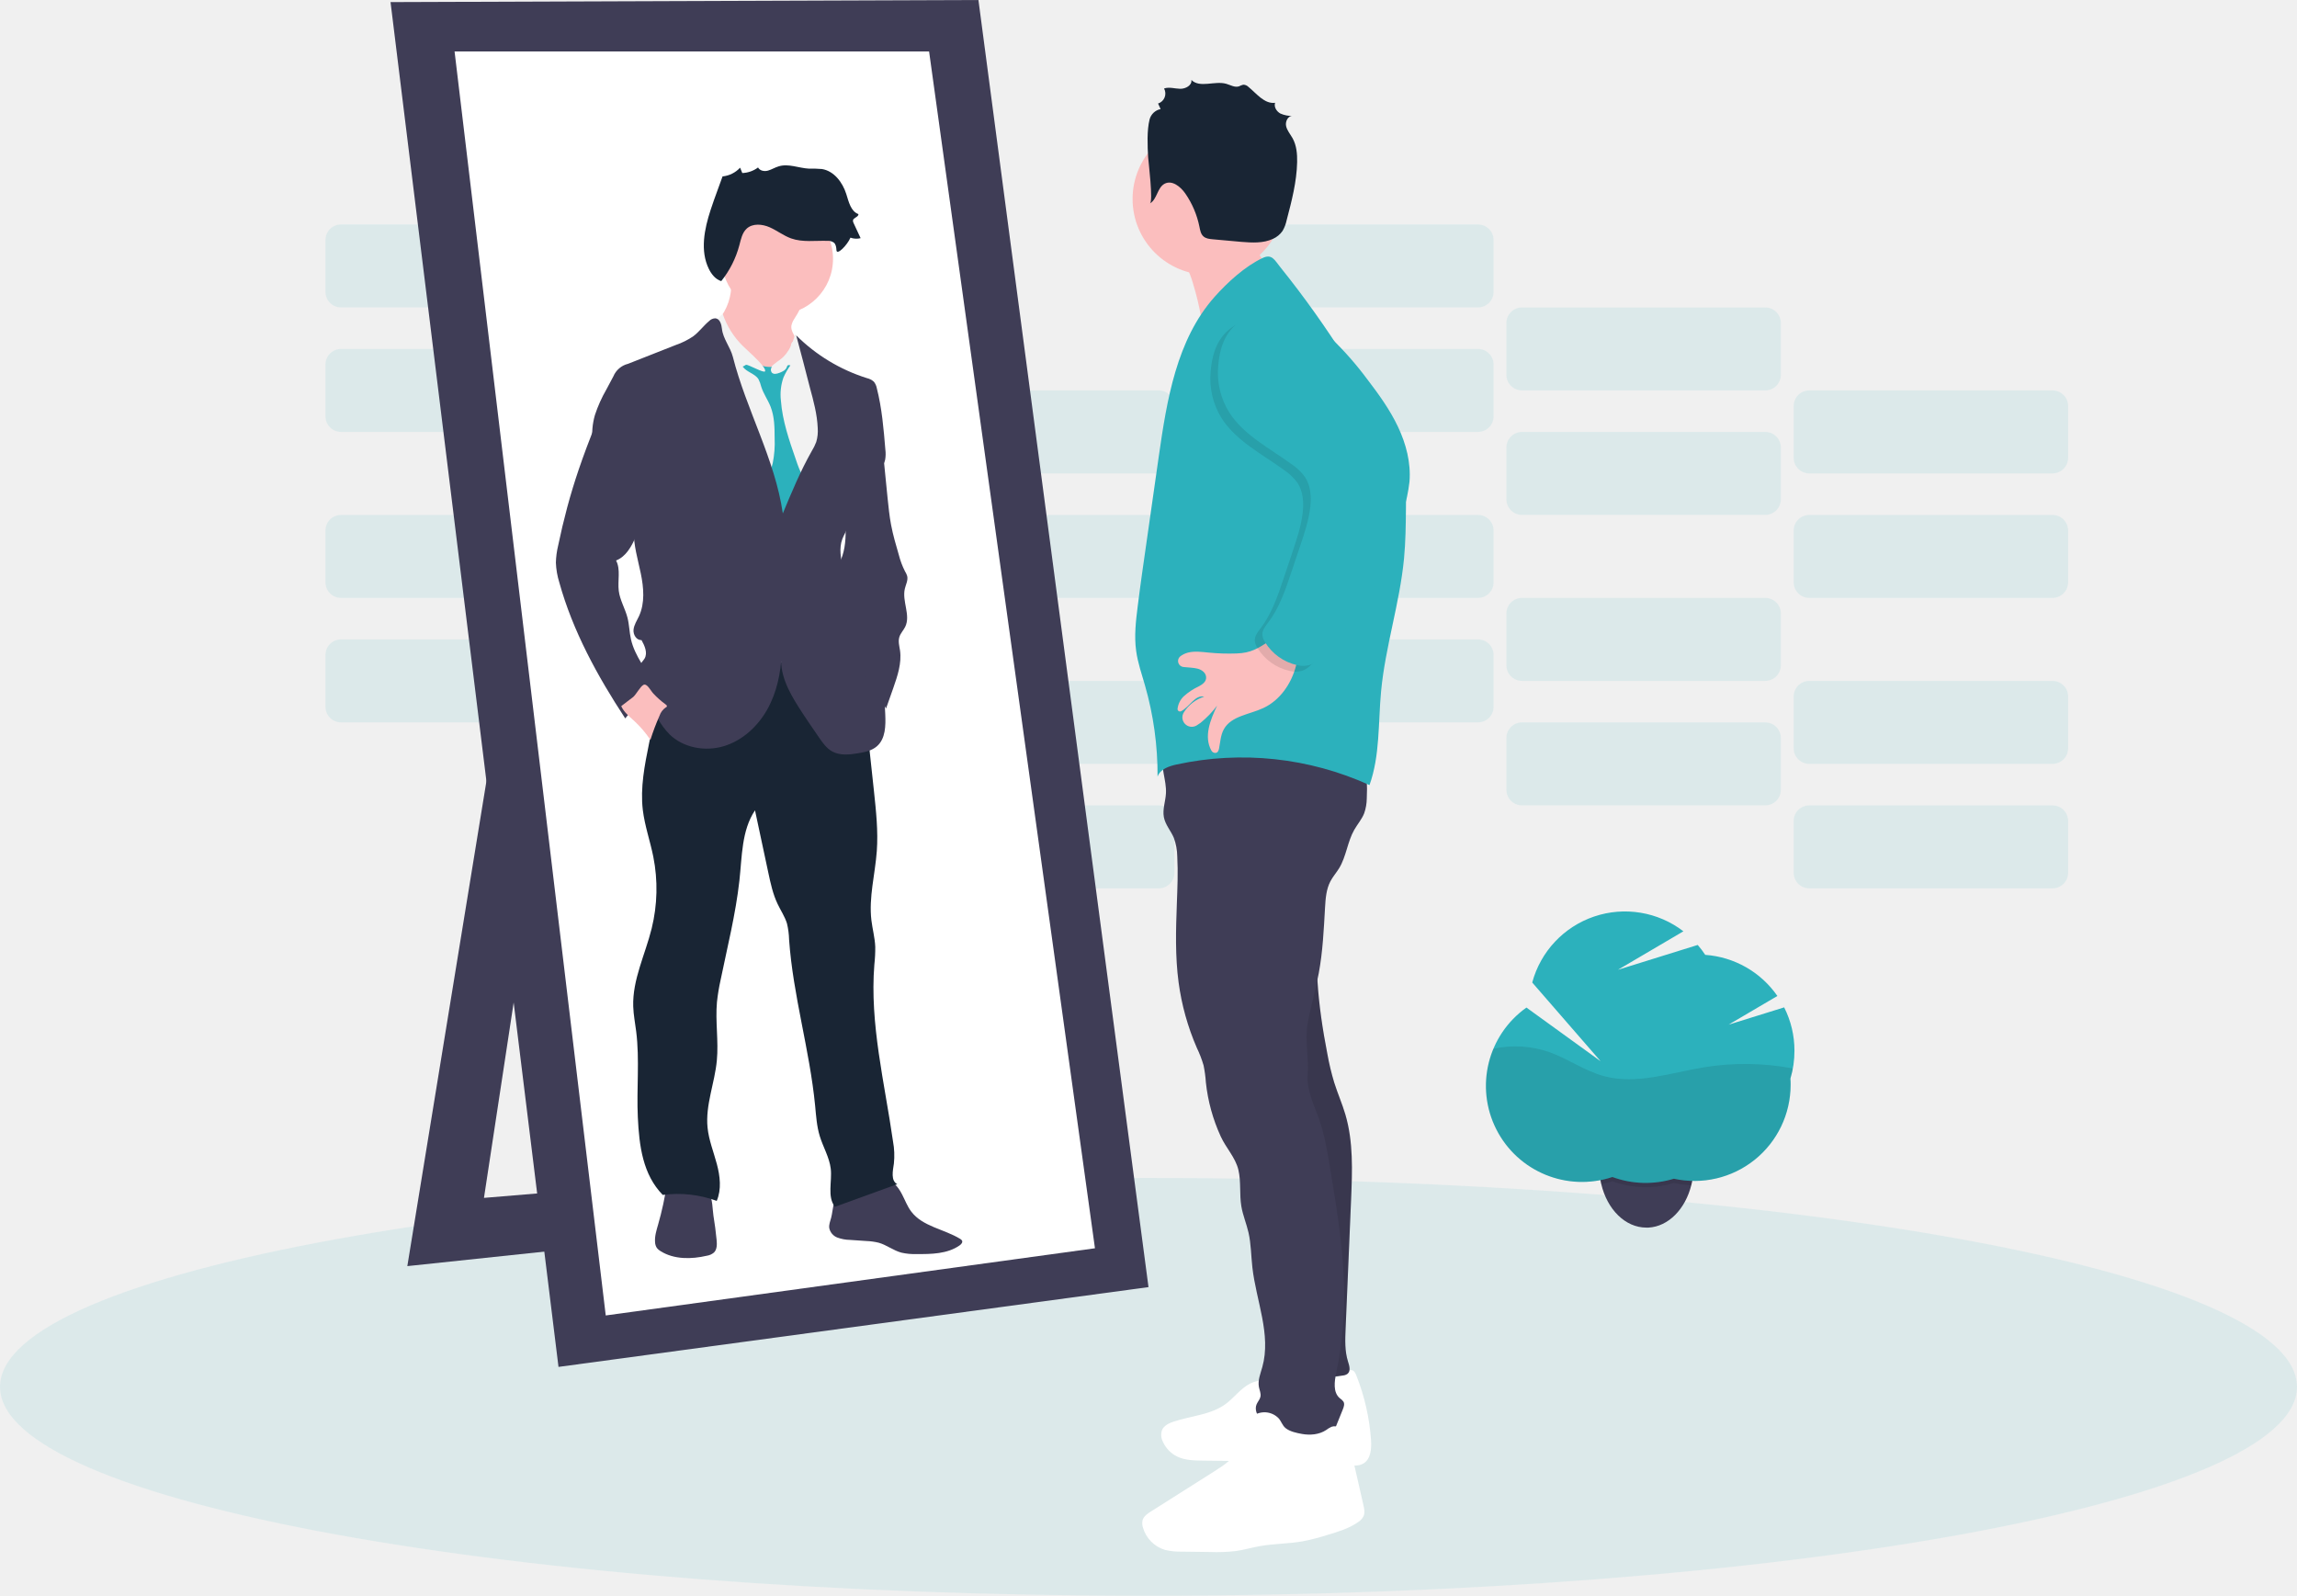
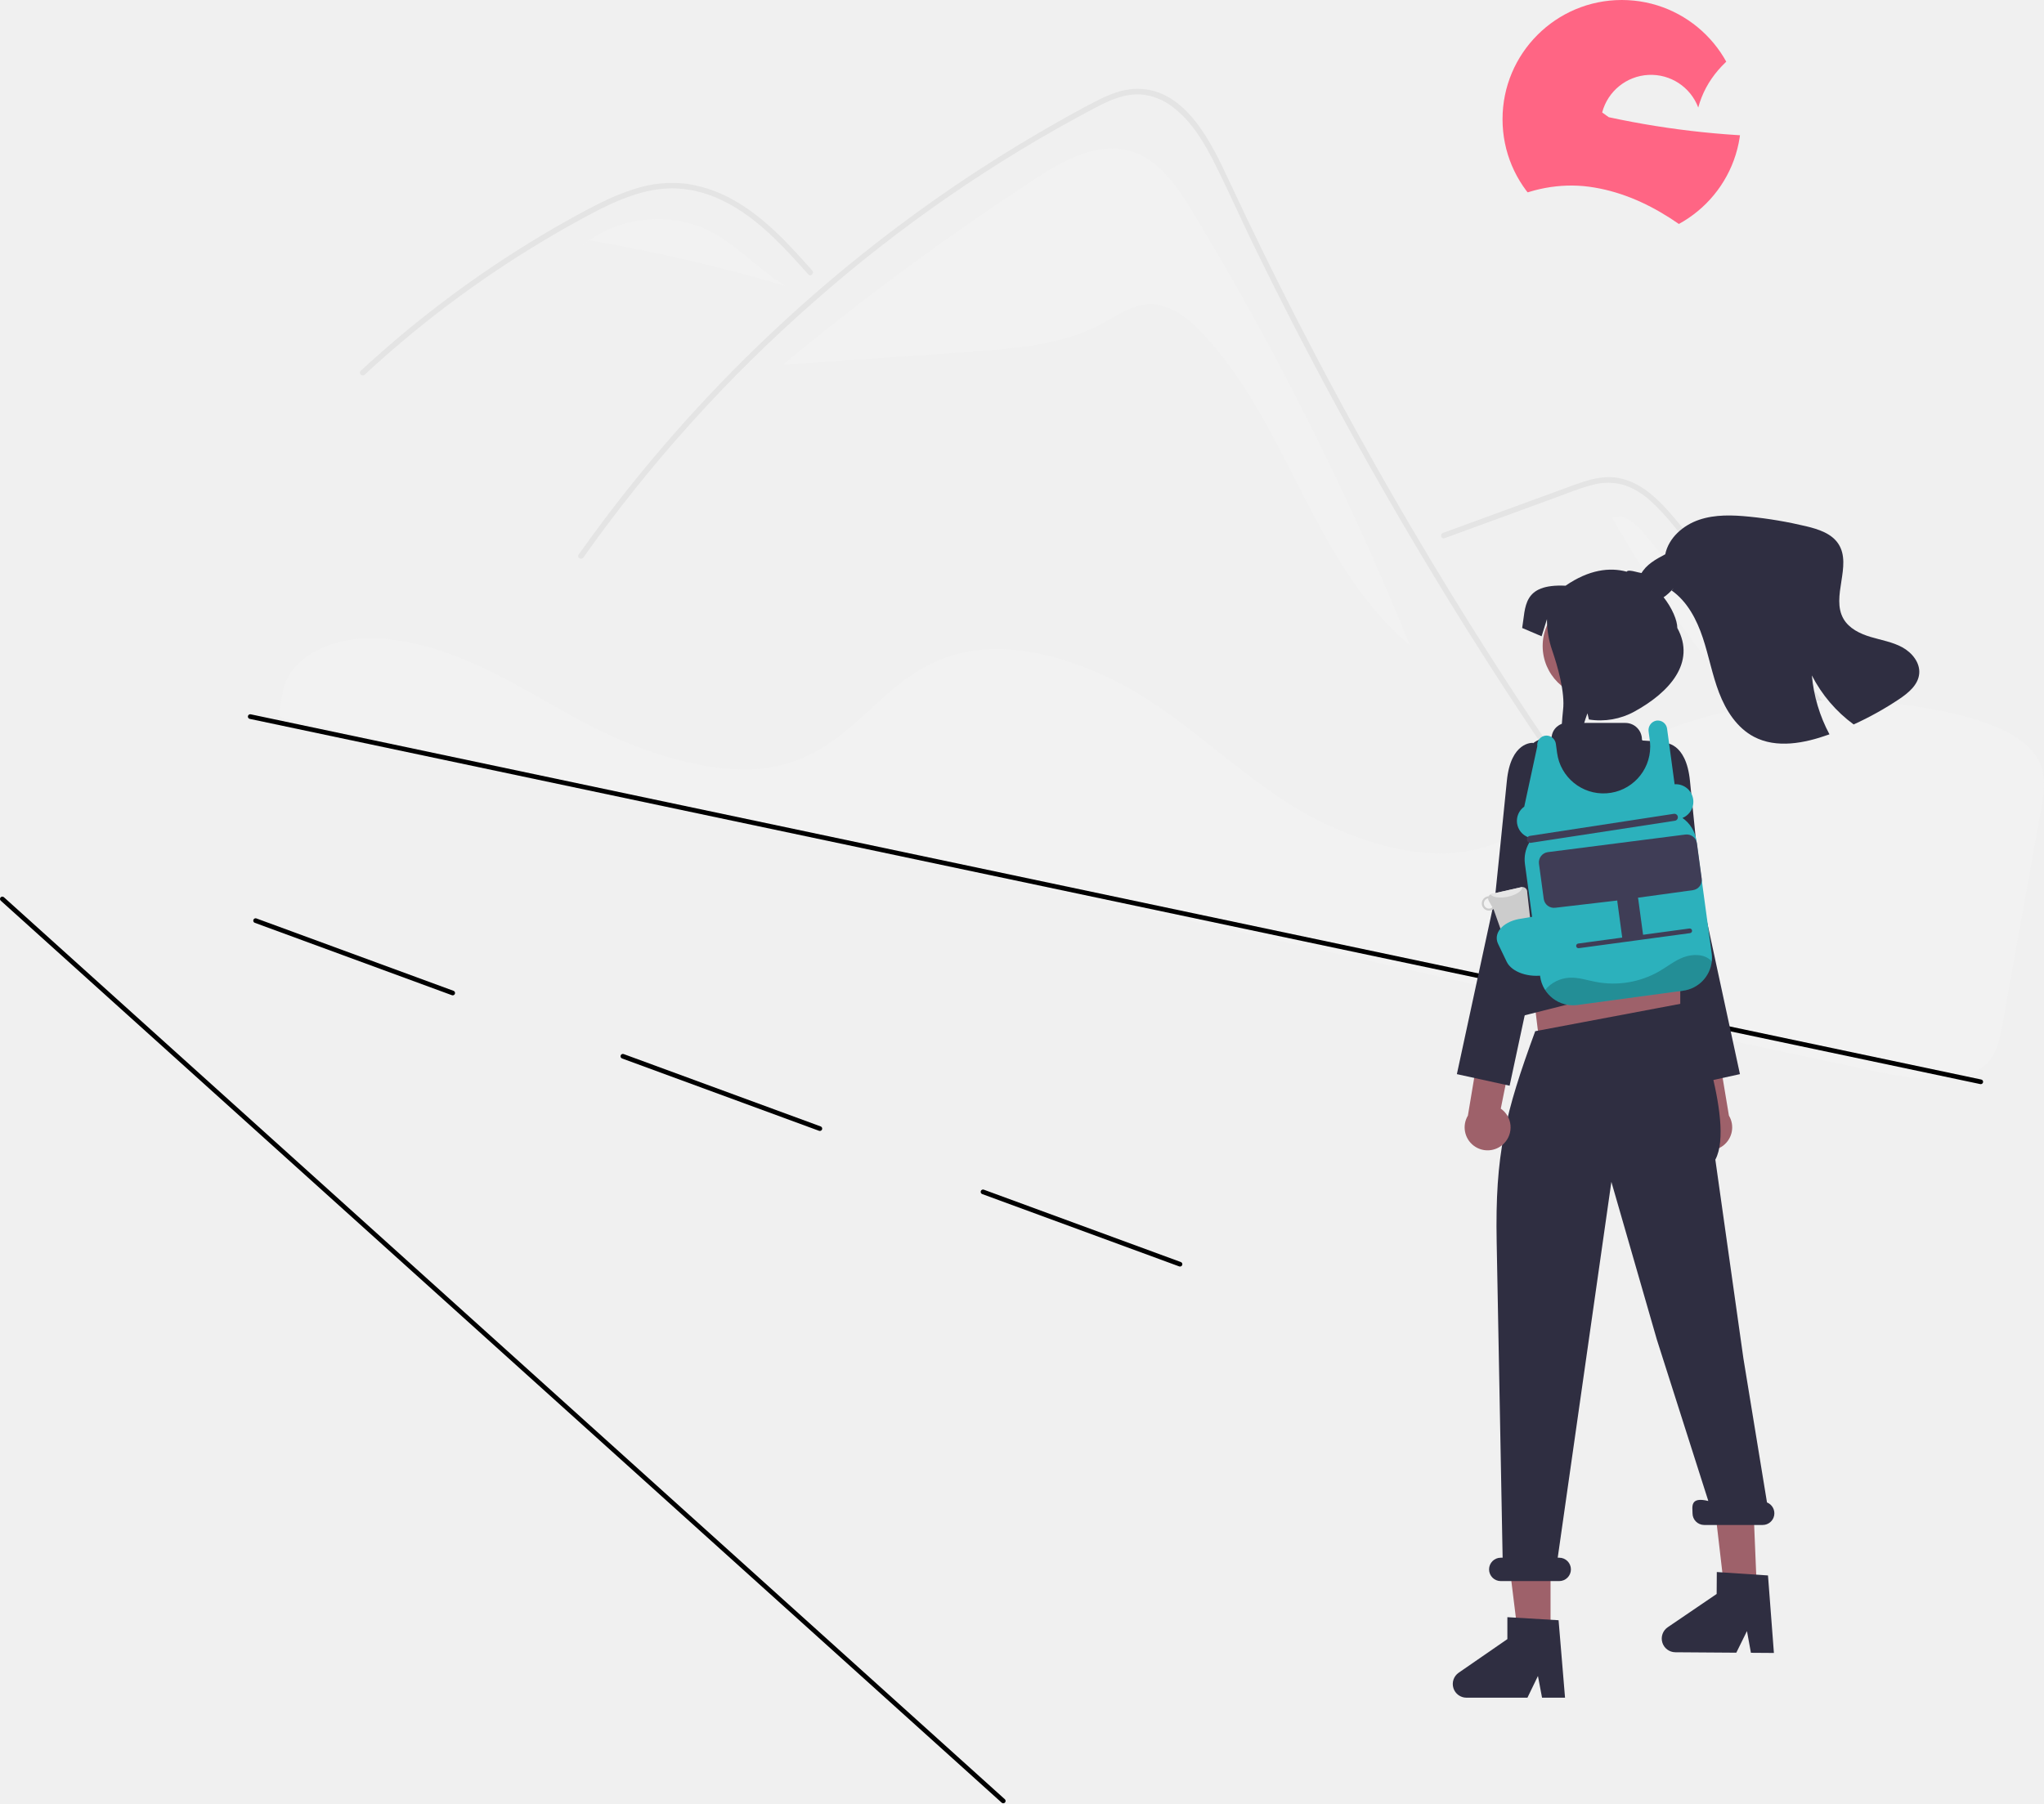
- <svg xmlns="http://www.w3.org/2000/svg" data-name="Layer 1" width="1094" height="760" viewBox="0 0 1094 760">
-   <rect x="155" y="304.52" width="130.73" height="39.52" rx="7.43" fill="#2cb1bc" opacity="0.1" />
-   <rect x="291.81" y="344.05" width="130.73" height="39.52" rx="7.43" fill="#2cb1bc" opacity="0.1" />
-   <rect x="428.63" y="383.57" width="130.73" height="39.52" rx="7.43" fill="#2cb1bc" opacity="0.1" />
-   <rect x="155" y="245.24" width="130.73" height="39.52" rx="7.43" fill="#2cb1bc" opacity="0.1" />
-   <rect x="291.81" y="284.76" width="130.73" height="39.52" rx="7.43" fill="#2cb1bc" opacity="0.1" />
-   <rect x="428.63" y="324.29" width="130.73" height="39.52" rx="7.43" fill="#2cb1bc" opacity="0.1" />
-   <rect x="580.64" y="304.52" width="130.73" height="39.52" rx="7.43" fill="#2cb1bc" opacity="0.1" />
-   <rect x="717.45" y="344.05" width="130.73" height="39.52" rx="7.43" fill="#2cb1bc" opacity="0.1" />
-   <rect x="854.27" y="383.57" width="130.73" height="39.52" rx="7.43" fill="#2cb1bc" opacity="0.1" />
-   <rect x="580.64" y="245.24" width="130.73" height="39.52" rx="7.43" fill="#2cb1bc" opacity="0.1" />
-   <rect x="717.45" y="284.76" width="130.73" height="39.52" rx="7.43" fill="#2cb1bc" opacity="0.1" />
-   <rect x="854.27" y="324.29" width="130.73" height="39.52" rx="7.43" fill="#2cb1bc" opacity="0.1" />
-   <rect x="155" y="166.19" width="130.73" height="39.52" rx="7.43" fill="#2cb1bc" opacity="0.1" />
-   <rect x="291.81" y="205.71" width="130.73" height="39.52" rx="7.43" fill="#2cb1bc" opacity="0.1" />
-   <rect x="428.63" y="245.24" width="130.73" height="39.52" rx="7.43" fill="#2cb1bc" opacity="0.1" />
-   <rect x="155" y="106.9" width="130.73" height="39.52" rx="7.43" fill="#2cb1bc" opacity="0.1" />
-   <rect x="291.81" y="146.43" width="130.73" height="39.52" rx="7.43" fill="#2cb1bc" opacity="0.1" />
-   <rect x="428.63" y="185.95" width="130.73" height="39.52" rx="7.43" fill="#2cb1bc" opacity="0.1" />
-   <rect x="580.64" y="166.19" width="130.73" height="39.52" rx="7.43" fill="#2cb1bc" opacity="0.1" />
-   <rect x="717.45" y="205.71" width="130.73" height="39.52" rx="7.43" fill="#2cb1bc" opacity="0.1" />
-   <rect x="854.27" y="245.24" width="130.73" height="39.52" rx="7.43" fill="#2cb1bc" opacity="0.1" />
-   <rect x="580.64" y="106.9" width="130.73" height="39.52" rx="7.43" fill="#2cb1bc" opacity="0.1" />
-   <rect x="717.45" y="146.43" width="130.73" height="39.52" rx="7.43" fill="#2cb1bc" opacity="0.1" />
-   <rect x="854.27" y="185.95" width="130.73" height="39.52" rx="7.43" fill="#2cb1bc" opacity="0.1" />
-   <ellipse cx="547" cy="660.5" rx="547" ry="99.5" fill="#2cb1bc" opacity="0.1" />
-   <polygon points="240 321 194 603 402 581 393 557 230.5 570.5 268.5 320.5 240 321" fill="#3f3d56" />
-   <polygon points="186 1 466 0 547 613 266 651 186 1" fill="#3f3d56" />
-   <polygon points="216.5 24.5 442.5 24.5 521.5 594.5 288.5 626.5 216.5 24.5" fill="#fff" />
-   <path d="M482.64,638.86c1.42,2.72,2.48,5.66,4.33,8.11,5.4,7.22,15.65,8.35,23.34,13.06a2.15,2.15,0,0,1,.91.88c.35.83-.43,1.7-1.18,2.22-5.83,4.09-13.48,4.18-20.61,4.13a27.49,27.49,0,0,1-7.13-.68c-3.77-1-7-3.63-10.72-4.7a28.44,28.44,0,0,0-5.89-.83l-7.81-.53a18.41,18.41,0,0,1-6.09-1.13,6.16,6.16,0,0,1-3.84-4.55c-.22-1.66.49-3.27.91-4.89,1-3.84.69-8.48,3.68-11.1a11.35,11.35,0,0,1,4.15-2,132.39,132.39,0,0,1,16.61-4.42C477.93,631.52,480.59,634.92,482.64,638.86Z" transform="translate(-53 -70)" fill="#3f3d56" />
-   <path d="M394.3,660.49c.2,2.13.26,4.57-1.28,6.06a6.83,6.83,0,0,1-3.35,1.5c-7.39,1.72-15.63,1.84-22.06-2.18a6.09,6.09,0,0,1-1.74-1.49,5.43,5.43,0,0,1-.88-2.75c-.23-2.83.64-5.62,1.43-8.35a146.52,146.52,0,0,0,4.25-19.75c.08-.55,18.87,3,20.12,4.86,1.57,2.3,1.58,7.82,2,10.56Q393.74,654.69,394.3,660.49Z" transform="translate(-53 -70)" fill="#3f3d56" />
-   <path d="M464.24,400.27l5,46.49c1,9.5,2.05,19.05,1.36,28.58-.8,11-3.88,22-2.58,32.9.51,4.24,1.67,8.4,1.84,12.67a69,69,0,0,1-.43,8.5c-2.26,28.21,4.89,56.2,8.89,84.21a36.54,36.54,0,0,1,.42,10.48c-.52,3.55-1.56,8.21,1.6,9.89l-29.68,10.76c-3.79-4.75-1.28-12.14-2-18.17-.66-5.43-3.64-10.27-5.23-15.5-1.44-4.7-1.74-9.65-2.21-14.53-2.59-26.57-10.54-52.45-12.4-79.08a36,36,0,0,0-1-7.63c-1-3.31-3-6.2-4.46-9.31-2.24-4.67-3.34-9.79-4.42-14.85l-6.35-29.75c-6.42,9.56-6.16,22-7.43,33.46-1.78,16-5.76,31.73-9,47.53a94.47,94.47,0,0,0-1.69,10.3c-.84,9.27.83,18.63-.06,27.89-1,10.73-5.51,21.2-4.42,31.93.6,5.94,2.88,11.56,4.42,17.32s2.3,12.08-.05,17.57a54,54,0,0,0-25.71-2.84c-9.53-9.75-11.22-23.35-11.87-37s.92-27.32-.78-40.84c-.5-4-1.28-7.9-1.41-11.89-.42-12.79,5.73-24.76,8.79-37.19a78.7,78.7,0,0,0,.77-34.15c-1.5-7.47-4.08-14.72-5-22.29-1.25-10.61.87-21.3,3-31.78,1.43-7.07,2.85-14.14,4.47-21.17,1.74-7.55,3.81-15.26,8.46-21.44,7.44-9.89,20.65-14.28,33-13.32s23.88,6.58,34.08,13.58A128.48,128.48,0,0,1,464.24,400.27Z" transform="translate(-53 -70)" fill="#192534" />
-   <path d="M431.06,222.25a8.63,8.63,0,0,0-1.15,2.94c-.25,2.05,1,3.93,2,5.72a31.15,31.15,0,0,1,2.93,7.3,12,12,0,0,1,.43,4.87,11.75,11.75,0,0,1-1.3,3.5c-1.93,3.72-4.79,7.16-8.68,8.71a15.29,15.29,0,0,1-9.39.38,28.51,28.51,0,0,1-8.59-4.08,26.11,26.11,0,0,1-5.88-5.1,35.25,35.25,0,0,1-4.06-7c-2.08-4.35-4.19-9-3.81-13.77a4.6,4.6,0,0,1,.24-1.27,6.83,6.83,0,0,1,1.34-2,26.1,26.1,0,0,0,6.12-18.15l14.57,3.31c3.21.73,6.42,1.46,9.59,2.37,2.6.75,6.6,1.79,8.29,4.11S432.21,220.13,431.06,222.25Z" transform="translate(-53 -70)" fill="#fbbebe" />
-   <circle cx="370.26" cy="123.29" r="26.48" fill="#fbbebe" />
-   <path d="M419,246.71c1.12-2.45,3.54-4,5.75-5.54s4.45-3.51,4.88-6.18a4.43,4.43,0,0,1,.44-1.74c.85-1.28,2.87-.64,4.08.3,2.94,2.29,4.94,5.54,6.89,8.71a74.43,74.43,0,0,1,6.45,12.19c2.81,7.41,3.15,15.5,3.46,23.41.28,7.2.55,14.51-1.2,21.49-1.1,4.42-3,8.71-3.11,13.26-.33,16.53-6.07,32.33-6.47,48.86a126.75,126.75,0,0,0,.72,14.31l.94,10.73q-21.81-1.25-43.5-3.83c-.42-4.94-1.83-9.73-3.12-14.51a314.93,314.93,0,0,1-10.11-59.74c-.77-10.72-1.56-21.4-2.75-32.08-1.07-9.71-3.17-19.48-1.91-29.17a40.27,40.27,0,0,1,4.1-12.62,8.32,8.32,0,0,1,3.2-3.83A8.65,8.65,0,0,1,390,230a41.94,41.94,0,0,1,6.88-.81,4.74,4.74,0,0,1,1.68.16,5.27,5.27,0,0,1,2.29,2.22A41.52,41.52,0,0,0,419,246.71Z" transform="translate(-53 -70)" fill="#f2f2f2" />
-   <path d="M406.72,244.59c1.86,2.66,5.8,3.29,7.52,6a15.73,15.73,0,0,1,1.31,3.57c1.05,3.35,3.17,6.26,4.46,9.53,1.86,4.7,1.91,9.9,1.93,14.95a49.47,49.47,0,0,1-.92,12c-.6,2.47-1.58,4.82-2.3,7.26a35.5,35.5,0,0,0-1.34,12.8,5.24,5.24,0,0,0,.72,2.65,5.75,5.75,0,0,0,2.56,1.74c2.93,1.29,6,2.61,9.2,2.31a3.37,3.37,0,0,0,1.83-.61,4.07,4.07,0,0,0,.9-1.19l2-3.38c1.81-3.09,3.7-6.55,3-10.08a20,20,0,0,0-2.27-5.17,60.78,60.78,0,0,1-3.26-8.07c-3.19-9.17-6.42-18.47-7.14-28.15a24.74,24.74,0,0,1,1.2-10.92,31.1,31.1,0,0,1,3.52-6.09,2.61,2.61,0,0,0-2.81-.95,16.72,16.72,0,0,0-2.91,1.21c-2.94,1.24-6.2.79-9.17-.06-1.16-.34-3-1.5-4.2-1.42C410.14,242.57,406.79,244.71,406.72,244.59Z" transform="translate(-53 -70)" fill="#2cb1bc" />
-   <path d="M430.13,244.48c-.6-.48-1.53-.92-2.06-.36a2.32,2.32,0,0,0-.38.81c-.52,1.4-2.05,2.09-3.44,2.63s-2.89.84-3.73-.19a2.26,2.26,0,0,1,.13-2.67,8.16,8.16,0,0,1,2.19-1.85,21.38,21.38,0,0,0,8.72-13.72,6.52,6.52,0,0,1,2.39,4.13c.33,1.59.37,3.23.7,4.82.49,2.28,1.58,4.41,1.83,6.72.13,1.23,0,2.47,0,3.7a22.71,22.71,0,0,0,.42,3.58C434.56,249.6,432.91,246.69,430.13,244.48Z" transform="translate(-53 -70)" fill="#f2f2f2" />
-   <path d="M409.89,237.69c-1-.95-2-1.85-3-2.82a38.9,38.9,0,0,1-9.67-15.35c-1.28,1-2.69,2.32-2.72,4a6.13,6.13,0,0,0,1.32,3.25,50.68,50.68,0,0,1,7.33,19.61,5.84,5.84,0,0,1,5.05-2.69c1.58,0,8.67,4.2,9.18,3.14C418.13,245.17,411.09,238.82,409.89,237.69Z" transform="translate(-53 -70)" fill="#f2f2f2" />
-   <path d="M432.22,229.73a83,83,0,0,0,33.58,20.33,7.54,7.54,0,0,1,3.39,1.72,6.93,6.93,0,0,1,1.41,3.1c2.44,9.54,3.26,19.41,4.07,29.22a16.28,16.28,0,0,1-.1,4.88c-.59,2.62-2.45,4.74-4.28,6.71-5.74,6.15-12.29,12.58-13.26,20.94a33.45,33.45,0,0,1-.57,4.8c-.5,1.86-1.61,3.5-2.29,5.31-3.34,8.91,4.21,19.7-.39,28A50.54,50.54,0,0,1,458.84,370a19.86,19.86,0,0,0,1.37,5.88c1.37,2.86,4.19,4.68,6.41,7,6.77,6.94,7.6,17.56,8,27.25.25,5.46.17,11.73-4,15.31-2.41,2.09-5.7,2.77-8.85,3.29-4.19.7-8.75,1.2-12.46-.87-2.66-1.48-4.47-4.07-6.2-6.57-3.28-4.77-6.57-9.53-9.68-14.42-4.92-7.71-9.56-16.52-8.14-25.56-.4,9.25-2.35,18.57-6.89,26.63s-11.85,14.79-20.72,17.45-19.24.78-25.85-5.7a34.94,34.94,0,0,1-5.51-7.43,72.52,72.52,0,0,1-8.14-20.71c-.43-1.89-.75-4,.2-5.69.45-.8,1.14-1.43,1.61-2.22,1.58-2.69.06-6.08-1.47-8.82-2.33.22-4-2.52-3.79-4.86s1.61-4.37,2.6-6.5c2.9-6.28,2.26-13.59.86-20.36s-3.49-13.5-3.33-20.41c.17-7.31-5.09-13.89-9.1-20-2.24-3.44-4.85-6.64-6.8-10.25a33.07,33.07,0,0,1-2.62-24.76,64.89,64.89,0,0,1,5.48-12.22l3.3-6.19a10.21,10.21,0,0,1,7-6l22.83-9a34.35,34.35,0,0,0,8.24-4.12c2.79-2.1,4.87-5,7.53-7.24a4.22,4.22,0,0,1,3-1.31c2.14.19,2.9,2.89,3.12,5,.5,4.72,4,8.72,5.19,13.31,6.44,25.35,20.07,48.73,23.81,74.61,4.2-10.09,8.4-20.2,13.78-29.7a24.66,24.66,0,0,0,2.13-4.31,18.4,18.4,0,0,0,.71-6.69c-.27-6.51-2-12.87-3.71-19.16C436.53,246.1,434.53,238.21,432.22,229.73Z" transform="translate(-53 -70)" fill="#3f3d56" />
-   <path d="M475.73,307.19c.44,4.26.87,8.53,1.66,12.74.92,4.87,2.32,9.63,3.71,14.39a37.45,37.45,0,0,0,2.9,7.73,9.94,9.94,0,0,1,1.07,2.29c.49,2-.63,4-1.11,6-1.44,6,2.88,12.67.16,18.2-.82,1.68-2.25,3.07-2.79,4.87-.63,2.07,0,4.28.33,6.42.85,6-1.2,12.1-3.22,17.87L475,407.44c-3.14-5.84-6.31-11.74-10.65-16.75-1.55-1.8-3.24-3.47-4.67-5.37a37.66,37.66,0,0,1-5-9.74,84.43,84.43,0,0,1-5.17-25.72,17.59,17.59,0,0,1,.85-7.4,39.36,39.36,0,0,1,2.22-4c2.68-4.83,3.23-10.55,3.18-16.07s-.64-11.06,0-16.55a37.86,37.86,0,0,1,4-13.13,18.63,18.63,0,0,1,5.43-6.77,9.78,9.78,0,0,1,6-1.95c3.27.19,2.52,3,2.8,5.71Z" transform="translate(-53 -70)" fill="#3f3d56" />
-   <path d="M328.64,293.58q-3.06,9-5.52,18.16-2.4,9-4.29,18.1a38.76,38.76,0,0,0-1.08,8.14,36.42,36.42,0,0,0,1.63,9.41c6.44,23.21,18.18,44.62,31.4,64.75A58.28,58.28,0,0,1,364.08,400a2.85,2.85,0,0,0,1-1,2.71,2.71,0,0,0-.32-2.34c-3.65-7.48-9.43-14.07-11.25-22.2-.76-3.38-.79-6.9-1.65-10.26-1.11-4.35-3.59-8.33-4.16-12.79-.61-4.86,1-10.16-1.28-14.47,4.65-1.81,7.34-6.6,9.31-11.19a61.29,61.29,0,0,0,4.48-14.71,44.26,44.26,0,0,0-5.41-28.15,45,45,0,0,0-9.05-11.36c-1.19-1.07-4-4.14-5.73-4.11-2.31.05-3.05,3.79-3.71,5.47C333.64,279.75,331,286.62,328.64,293.58Z" transform="translate(-53 -70)" fill="#3f3d56" />
-   <path d="M370.06,405.51c.3.22.64.52.56.88s-.37.45-.63.6a7.76,7.76,0,0,0-2.88,3.9,108.85,108.85,0,0,0-4.34,11.49,50.37,50.37,0,0,0-7.84-9.15c-2.28-2.1-4.83-4.09-6.05-6.93,0-.08,5.24-3.95,5.72-4.37,1.47-1.31,3.32-4.94,4.84-5.74,1.72-.9,3.36,2.63,4.67,4.05A39.72,39.72,0,0,0,370.06,405.51Z" transform="translate(-53 -70)" fill="#fbbebe" />
-   <path d="M451.38,189.15c-.07-1.31-.24-2.76-1.24-3.61a4.73,4.73,0,0,0-3-.83c-5.83-.19-11.86.79-17.36-1.17-3.62-1.29-6.71-3.77-10.24-5.31s-8.05-1.95-10.9.64c-2.16,2-2.75,5.07-3.5,7.9a46.32,46.32,0,0,1-8.63,17.12c-2.71-.84-4.65-3.26-5.9-5.8-4.25-8.66-2.16-19,.86-28.18,1-3.08,2.11-6.13,3.22-9.17l2.44-6.72a13.12,13.12,0,0,0,8.36-4.16l1.05,2.55a13.3,13.3,0,0,0,7.5-2.65c.84,1.58,3,2,4.75,1.49s3.26-1.49,5-2c4.65-1.5,9.61.81,14.49,1.07a58,58,0,0,1,6.19.18c5.76.93,9.83,6.35,11.59,11.91,1.17,3.7,2.14,8.25,5.79,9.56.08,1.4-2.4,1.67-2.61,3a2.3,2.3,0,0,0,.3,1.27l3.35,7.19a8.32,8.32,0,0,1-4.84-.24C456.54,186.74,451.53,191.86,451.38,189.15Z" transform="translate(-53 -70)" fill="#192534" />
-   <path d="M621.14,204.8a131.36,131.36,0,0,1,4,16.73c.72,4.24,1.14,8.95-1.29,12.49,9.26-13.93,18.93-28.28,33-37.27A30.13,30.13,0,0,1,649,173.51c.08-.84-11.55,3.55-12.44,4.05-4.08,2.27-7.82,5.09-11.8,7.52-2.06,1.25-10.64,4.21-10.72,6,0,1.15,3.41,4.67,4.05,5.88A45.67,45.67,0,0,1,621.14,204.8Z" transform="translate(-53 -70)" fill="#fbbebe" />
-   <path d="M664.17,730.18a15.5,15.5,0,0,0-15.84-1.2c-4.53,2.34-7.58,6.77-11.7,9.77-7.08,5.14-16.43,5.55-24.72,8.33-2.2.74-4.54,1.84-5.47,4a7.1,7.1,0,0,0,.41,5.57,14.42,14.42,0,0,0,6.86,7.07c3.72,1.78,8,1.86,12.12,1.91l35.8.42c11,.13,22.07.26,33,1.63,2.55.32,5.31.67,7.56-.58,3.66-2,4.08-7.06,3.8-11.23a103.07,103.07,0,0,0-7-30.8c-.43-1.09-1-2.33-2.21-2.53a3.6,3.6,0,0,0-2.38.76c-10.1,6-22.89,9.39-33.63,4.59" transform="translate(-53 -70)" fill="#fff" />
-   <path d="M682.09,501.78c-4,23.23-1.39,47.1,3.11,70.23a122.46,122.46,0,0,0,3.27,13.64c1.61,5.1,3.78,10,5.29,15.13,3.84,13,3.3,26.9,2.73,40.47L693.87,703c-.22,5.18-.42,10.48,1.14,15.42.63,2,1.4,4.5-.19,5.85a4.46,4.46,0,0,1-2.11.81,32.66,32.66,0,0,1-21-3.15L671,659.55c-.22-19.23-.45-38.54-3.41-57.53-2.35-15.1-6.43-30-6.7-45.28-.28-16,3.64-31.79,7.64-47.3.86-3.32,4-5.75,6.58-8a8.09,8.09,0,0,1,3.2-1.94C679.51,499.17,681.35,500.77,682.09,501.78Z" transform="translate(-53 -70)" fill="#3f3d56" />
-   <path d="M682.09,501.78c-4,23.23-1.39,47.1,3.11,70.23a122.46,122.46,0,0,0,3.27,13.64c1.61,5.1,3.78,10,5.29,15.13,3.84,13,3.3,26.9,2.73,40.47L693.87,703c-.22,5.18-.42,10.48,1.14,15.42.63,2,1.4,4.5-.19,5.85a4.46,4.46,0,0,1-2.11.81,32.66,32.66,0,0,1-21-3.15L671,659.55c-.22-19.23-.45-38.54-3.41-57.53-2.35-15.1-6.43-30-6.7-45.28-.28-16,3.64-31.79,7.64-47.3.86-3.32,4-5.75,6.58-8a8.09,8.09,0,0,1,3.2-1.94C679.51,499.17,681.35,500.77,682.09,501.78Z" transform="translate(-53 -70)" opacity="0.1" />
-   <path d="M607,429.18c-1.48,6.09,1.66,12.4,1.31,18.66-.2,3.79-1.69,7.57-1,11.29s3.35,6.52,4.77,9.93a26.94,26.94,0,0,1,1.62,8.88c.41,7.48.08,15-.2,22.45-.47,12.5-.82,25.07.83,37.46A117.19,117.19,0,0,0,623,569a54,54,0,0,1,3.23,8.39,59.88,59.88,0,0,1,1.1,8.14,82.7,82.7,0,0,0,7.07,25.71c2.55,5.57,7,10,8.41,15.91,1.34,5.66.44,11.63,1.41,17.36.71,4.25,2.44,8.27,3.4,12.47,1.25,5.43,1.22,11.06,1.85,16.6,1.8,16,9.07,32,4.73,47.52-.87,3.12-2.22,6.29-1.61,9.47.3,1.56,1.06,3.1.72,4.65-.28,1.32-1.3,2.34-1.82,3.59-1,2.34.06,5.12,1.84,6.93a19.69,19.69,0,0,0,6.5,3.84c7.37,3.15,15,6.35,23,6.28a6.18,6.18,0,0,0,2.83-.52c1.44-.75,2.15-2.38,2.76-3.88l4.1-10.14c.5-1.23,1-2.67.31-3.81a7.1,7.1,0,0,0-1.72-1.6c-3.31-2.79-2.56-8-1.68-12.19a177.87,177.87,0,0,0,3.72-32.7c.44-21.92-3.17-43.71-6.77-65.34-1.25-7.51-2.51-15.07-5-22.27s-6.16-14.13-5.56-21.61c.64-8.08-1.46-16.55,0-24.52s3.77-15.77,5.26-23.73c1.93-10.33,2.41-20.86,3-31.34.25-4.28.57-8.7,2.57-12.5,1.17-2.22,2.87-4.12,4.18-6.27,3.38-5.59,3.92-12.52,7.15-18.2,1.53-2.69,3.64-5.06,4.76-7.94a22.19,22.19,0,0,0,1.22-7.06,84,84,0,0,0-1-18.05,117.45,117.45,0,0,0-55-12.76c-7.31.12-14.7.86-21.56,3.39C619.86,425.25,613.9,428.66,607,429.18Z" transform="translate(-53 -70)" fill="#3f3d56" />
-   <path d="M648,746c-2.94,3.66-2.74,8.89-4.62,13.2-2.28,5.23-7.36,8.58-12.18,11.63l-30,19c-1.64,1-3.4,2.23-4,4.09a6.56,6.56,0,0,0,.15,3.59,15.58,15.58,0,0,0,10.48,10.64,31,31,0,0,0,8.11.83l13.49.18a79,79,0,0,0,12.31-.48c3.74-.54,7.38-1.61,11.1-2.29,6.77-1.23,13.73-1.12,20.51-2.31a108.46,108.46,0,0,0,12.28-3.17c4.9-1.47,9.89-3,14.09-5.91a7.31,7.31,0,0,0,2.71-2.92c.71-1.65.32-3.54-.08-5.29l-6.44-28.3a16.87,16.87,0,0,0-2.52-6.61c-1.43-1.9-4-3.16-6.23-2.35a13.21,13.21,0,0,0-2.59,1.56c-3.3,2.17-7.53,2.53-11.43,1.85-2.52-.45-5.85-1.14-7.88-2.81-1.54-1.27-2-3.24-3.31-4.68A9.39,9.39,0,0,0,648,746Z" transform="translate(-53 -70)" fill="#fff" />
-   <circle cx="575.55" cy="94.77" r="36.13" fill="#fbbebe" />
-   <path d="M600.68,166.89c3.46-1.94,3.46-7.53,7-9.39s7.56,1.37,9.83,4.63A42.59,42.59,0,0,1,624.26,178c.32,1.62.62,3.39,1.84,4.52s2.82,1.27,4.38,1.43q6.85.68,13.72,1.24c5.1.41,10.48.74,15.11-1.45a11,11,0,0,0,4.54-3.76,16.92,16.92,0,0,0,1.94-5.08c2.39-9.09,4.8-18.29,5-27.69.08-3.88-.26-7.9-2.13-11.3-1.09-2-2.69-3.74-3.14-5.94s1-5,3.28-4.76a13.46,13.46,0,0,1-6-1.14c-1.81-1-3.15-3.15-2.51-5.11-5.08.65-8.78-4.37-12.74-7.62a3.45,3.45,0,0,0-2.42-1,8.73,8.73,0,0,0-2,.77c-2,.7-4.09-.63-6.14-1.21-5.5-1.54-12.49,2.18-16.57-1.82.39,2.55-2.74,4.26-5.32,4.21s-5.24-1-7.68-.14a5,5,0,0,1-2.86,7.16l1.21,2.64a6.82,6.82,0,0,0-5.25,4.92c-1.33,5.25-1,12.71-.68,18.11C600,147.35,602.31,166,600.68,166.89Z" transform="translate(-53 -70)" fill="#192534" />
-   <path d="M631.51,211.34c-18.15,20.41-22.77,49.14-26.64,76.19l-5.7,39.94c-1.48,10.36-3,20.72-4.29,31.11-.9,7.11-1.74,14.33-.76,21.43.77,5.6,2.64,11,4.2,16.39a154.56,154.56,0,0,1,6,43.49c1.21-3.56,5.4-5,9.08-5.8a146.82,146.82,0,0,1,91.86,9.81c5.05-14.15,4.1-29.63,5.51-44.59,2-21.33,8.89-42,10.93-63.29.75-7.93.84-15.9.92-23.87.06-5.85.12-11.76-1.1-17.49-1.36-6.34-4.23-12.25-7.2-18A469.1,469.1,0,0,0,687,230.24q-7.54-11.28-15.73-22.11-4.15-5.49-8.47-10.86c-2.79-3.47-4-6.48-8.43-4.4C646,196.79,637.6,204.49,631.51,211.34Z" transform="translate(-53 -70)" fill="#2cb1bc" />
-   <path d="M641.91,381.22a98,98,0,0,1-13.27-.42c-3.27-.32-6.61-.8-9.8,0a10.2,10.2,0,0,0-3.81,1.87,2.87,2.87,0,0,0,1.63,5l3.42.3c2.17.19,4.43.41,6.12,2a3.82,3.82,0,0,1,1.24,2.41c.21,2.33-1.81,3.6-3.62,4.57a28.69,28.69,0,0,0-7.06,4.7,9.78,9.78,0,0,0-2.93,6,1.16,1.16,0,0,0,1.7,1.07c4-2,6.61-7.93,11-6.94a17.82,17.82,0,0,0-9.66,7.43,4.48,4.48,0,0,0,6,6.33,19.78,19.78,0,0,0,1.88-1.25,46.21,46.21,0,0,0,7.93-8.24c-3.2,6.75-6.44,14.65-2.76,21.36a2.13,2.13,0,0,0,2,1.18c1.16-.12,1.5-1.21,1.69-2.17.6-3.09.75-6.35,2.27-9.1,3.52-6.38,12.2-7,18.81-10.11,7.93-3.68,13.36-11.6,15.55-20.06a15.42,15.42,0,0,0,.39-7.62c-1.47-5.69-8.49-7-13-4.25C652.1,378.79,648.89,381,641.91,381.22Z" transform="translate(-53 -70)" fill="#fbbebe" />
-   <path d="M634.89,269.29c7,10.81,19.15,16.9,29.57,24.49A24.79,24.79,0,0,1,671,300c2.63,4.06,3,9.22,2.46,14-.68,6.31-2.71,12.38-4.72,18.4l-4.37,13.05c-2.77,8.28-5.63,16.73-10.9,23.69-1.35,1.77-2.92,3.66-2.86,5.88a7.6,7.6,0,0,0,1.28,3.58,24.08,24.08,0,0,0,15.29,10.92,11.66,11.66,0,0,0,5.75,0c2.7-.8,4.73-3,6.61-5.08,9-9.93,18-20,24.5-31.65,6.35-11.37,10.15-24,13.65-36.51a76.86,76.86,0,0,0,3-14.13c.74-9-1.62-18-5.48-26.13s-9.17-15.49-14.64-22.64a157.58,157.58,0,0,0-17.15-19.68c-10.88-10.17-24.19-16.15-38.75-10.38-10.28,4.08-14.13,12.59-15.05,23.49A35.74,35.74,0,0,0,634.89,269.29Z" transform="translate(-53 -70)" opacity="0.1" />
-   <path d="M638.53,266.55c7,10.81,19.16,16.9,29.57,24.49a24.87,24.87,0,0,1,6.51,6.26c2.63,4.06,3,9.21,2.46,14-.69,6.31-2.71,12.38-4.73,18.4l-4.37,13c-2.77,8.28-5.63,16.72-10.9,23.69-1.34,1.77-2.91,3.65-2.85,5.88a7.42,7.42,0,0,0,1.28,3.57,24.07,24.07,0,0,0,15.28,10.93,11.7,11.7,0,0,0,5.76,0c2.7-.79,4.72-3,6.61-5.07,9-9.94,18-20,24.5-31.65,6.35-11.37,10.15-24,13.65-36.52a76.08,76.08,0,0,0,3-14.12c.74-9-1.62-18-5.47-26.14s-9.17-15.49-14.64-22.64A157.65,157.65,0,0,0,687,231.06c-10.87-10.16-24.18-16.15-38.74-10.37-10.29,4.08-14.13,12.58-15.06,23.49A35.77,35.77,0,0,0,638.53,266.55Z" transform="translate(-53 -70)" fill="#2cb1bc" />
-   <path d="M859.65,625.24a37,37,0,0,1-.8,7.76c-.1.48-.21,1-.32,1.41-2.84,11.39-10.85,19.72-20.41,20.25-.32,0-.64,0-1,0-10.11,0-18.66-8.72-21.48-20.73-.08-.32-.15-.64-.22-1a37,37,0,0,1-.8-7.76c0-16.27,10.07-29.45,22.5-29.45S859.65,609,859.65,625.24Z" transform="translate(-53 -70)" fill="#3f3d56" />
-   <path d="M859.65,625.24a37,37,0,0,1-.8,7.76c-.1.48-.21,1-.32,1.41-.34,0-.67,0-1,0a45.76,45.76,0,0,1-7.36-1,44.92,44.92,0,0,1-6.56,1.5,45.87,45.87,0,0,1-5.14.48l-1.74,0a46.41,46.41,0,0,1-6.16-.41,45.17,45.17,0,0,1-9.67-2.4,45.56,45.56,0,0,1-5.22,1.4c-.08-.32-.15-.64-.22-1a37,37,0,0,1-.8-7.76c0-16.27,10.07-29.45,22.5-29.45S859.65,609,859.65,625.24Z" transform="translate(-53 -70)" opacity="0.1" />
-   <path d="M907.65,570.38a45.54,45.54,0,0,0-4.9-20.61L876.29,558l23.23-13.66a45.73,45.73,0,0,0-34.36-19.58,45.65,45.65,0,0,0-3.57-4.72l-38,11.83,31.17-18.33a45.73,45.73,0,0,0-72,24.39l32.55,37.47L780,549.86a45.74,45.74,0,0,0,40.93,80.7,45.92,45.92,0,0,0,29.28.81,45.78,45.78,0,0,0,55.62-44.66c0-1,0-2-.1-3A45.63,45.63,0,0,0,907.65,570.38Z" transform="translate(-53 -70)" fill="#2cb1bc" />
-   <path d="M906.86,578.86a121.9,121.9,0,0,0-42.34-.54c-15.89,2.63-32.13,8.41-47.67,4.19-9.12-2.48-17-8.22-25.91-11.41a49.18,49.18,0,0,0-26.75-1.6,45.76,45.76,0,0,0,56.69,61.06,45.92,45.92,0,0,0,29.28.81,45.78,45.78,0,0,0,55.62-44.66c0-1,0-2-.1-3A45.19,45.19,0,0,0,906.86,578.86Z" transform="translate(-53 -70)" opacity="0.1" />
+ <svg xmlns="http://www.w3.org/2000/svg" id="currentIllo" data-name="Layer 1" width="874.039" height="771.292" viewBox="0 0 874.039 771.292" class="injected-svg DownloadModal__ImageFile-sc-p17csy-5 iIfSkb grid_media">
+   <path d="M673.062,155.137c-6.611-10.934-14.444-22.608-26.712-26.178-14.207-4.135-28.802,4.079-41.181,12.184a1200.013,1200.013,0,0,0-106.794,78.684l.037.424q39.846-2.748,79.691-5.496c19.192-1.324,39.044-2.83,56.005-11.909,6.436-3.445,12.71-8.047,20.003-8.368,9.061-.398,16.962,5.93,23.17,12.541,36.727,39.109,47.355,98.916,88.558,133.276A1307.621,1307.621,0,0,0,673.062,155.137Z" transform="translate(-162.9803 -64.354)" fill="#f2f2f2" />
+   <path d="M898.816,486.852c-4.061-5.128-5.721-6.33-9.727-11.505Q840.159,412.063,797.108,344.504q-29.241-45.883-55.583-93.529-12.541-22.651-24.394-45.658-9.198-17.839-17.985-35.891c-1.675-3.437-3.303-6.891-4.923-10.352-3.817-8.139-7.563-16.318-11.585-24.346-4.583-9.151-10.162-18.744-18.578-24.891a25.346,25.346,0,0,0-13.204-5.081c-6.851-.443-13.173,2.386-19.115,5.476a615.324,615.324,0,0,0-120.996,83.438A629.917,629.917,0,0,0,412.444,302.789c-.869,1.241-2.924.055-2.047-1.193q5.18-7.325,10.565-14.492A633.399,633.399,0,0,1,582.67,136.269q15.73-10.194,32.051-19.431c5.484-3.106,10.992-6.171,16.594-9.048,5.492-2.821,11.324-5.358,17.598-5.452,21.351-.332,32.407,23.848,40,40.119q3.58,7.681,7.246,15.314,13.856,28.981,28.779,57.432,9.21,17.566,18.823,34.927,29.917,54.062,63.596,105.935c29.743,45.808,59.25,86.275,93.134,129.112C901.424,486.362,899.756,488.053,898.816,486.852Z" transform="translate(-162.9803 -64.354)" fill="#e4e4e4" />
+   <path d="M508.636,181.73c-1.24-1.383-2.473-2.766-3.722-4.149-9.846-10.889-20.411-21.652-33.931-27.894a49.228,49.228,0,0,0-20.624-4.781c-7.38.024-14.595,1.96-21.414,4.67-3.224,1.288-6.377,2.75-9.482,4.307-3.548,1.786-7.033,3.69-10.502,5.61q-9.767,5.405-19.281,11.284-18.93,11.699-36.674,25.184-9.198,6.993-18.017,14.445-8.202,6.922-16.073,14.216c-1.122,1.035-2.797-.64-1.675-1.675,1.383-1.288,2.782-2.568,4.18-3.832q5.927-5.358,12.043-10.51,11.153-9.411,22.884-18.096,18.242-13.513,37.74-25.192,9.743-5.832,19.755-11.174c2.015-1.075,4.054-2.126,6.116-3.121a97.502,97.502,0,0,1,14.54-5.919,51.724,51.724,0,0,1,21.96-2.157,57.173,57.173,0,0,1,20.261,7.009c13.275,7.42,23.572,18.894,33.591,30.091C511.323,181.184,509.655,182.867,508.636,181.73Z" transform="translate(-162.9803 -64.354)" fill="#e4e4e4" />
+   <path d="M780.643,294.569l31.811-11.635L828.249,277.157c5.144-1.881,10.276-4.023,15.593-5.37a24.6,24.6,0,0,1,14.114.18,32.529,32.529,0,0,1,11.008,6.824,89.337,89.337,0,0,1,9.029,9.642c3.439,4.133,6.827,8.308,10.23,12.47q21.068,25.765,41.86,51.755,20.792,25.989,41.306,52.198,20.564,26.274,40.845,52.767,2.484,3.246,4.965,6.494c.914,1.196,2.973.017,2.047-1.196q-20.431-26.76-41.147-53.3-20.767-26.604-41.82-52.982-21.053-26.378-42.391-52.527-5.316-6.515-10.649-13.015c-2.999-3.655-5.965-7.35-9.254-10.753-6.039-6.245-13.583-11.764-22.614-11.914-5.31-.088-10.448,1.597-15.381,3.381-5.318,1.924-10.624,3.884-15.935,5.826l-32.034,11.716-8.008,2.929c-1.421.52-.807,2.812.63,2.286Z" transform="translate(-162.9803 -64.354)" fill="#e4e4e4" />
+   <path d="M466.796,163.388c-16.166-8.308-36.868-6.681-51.723,3.699a737.726,737.726,0,0,1,83.932,19.589C487.555,179.967,478.599,169.455,466.796,163.388Z" transform="translate(-162.9803 -64.354)" fill="#f2f2f2" />
+   <path d="M414.914,167.059l-3.112,2.53c1.053-.885,2.147-1.715,3.271-2.501C415.02,167.078,414.967,167.068,414.914,167.059Z" transform="translate(-162.9803 -64.354)" fill="#f2f2f2" />
+   <path d="M867.766,294.685c-3.131-3.812-6.517-7.803-11.201-9.351l-4.373.172A496.015,496.015,0,0,0,984.306,436.543Q926.036,365.614,867.766,294.685Z" transform="translate(-162.9803 -64.354)" fill="#f2f2f2" />
+   <path d="M667.565,606.081a.992.992,0,0,1-.345-.062l-84.261-30.953a1.0 1,0,0,1,.689-1.877L667.91,604.142a1.0 1,0,0,1-.345,1.938Z" transform="translate(-162.9803 -64.354)" />
+   <path d="M513.565,548.081a.992.992,0,0,1-.345-.062l-84.261-30.953a1.0 1,0,0,1,.689-1.877L513.91,546.142a1.0 1,0,0,1-.345,1.938Z" transform="translate(-162.9803 -64.354)" />
+   <path d="M356.565,490.081a.992.992,0,0,1-.345-.062l-84.261-30.953a1.0 1,0,1,1,.689-1.877L356.91,488.142a1.0 1,0,0,1-.345,1.938Z" transform="translate(-162.9803 -64.354)" />
+   <path d="M340.778,339.738c-3.513-.785-7.07-1.405-10.583-1.837l-.511-.063c-23.321-2.777-43.01,6.958-45.796,22.645l-.495,2.838c-.309,1.795-.643,3.725-1.04,5.86-.192,1.054.867,2.132,2.407,2.476L845.649,497.037c39.607,8.564,79.087,17.024,117.337,25.144a177.652,177.652,0,0,0,21.711,3.511c10.927.926,18.927-.293,24.46-3.725l.001 0c6.877-4.253,8.607-11.157,10.019-19.078,2.846-15.997,5.877-32.793,8.897-49.538,2.661-14.758,5.316-29.477,7.832-43.574,1.478-8.369,2.281-15.869-2.879-22.891-5.596-7.598-17.581-13.494-35.623-17.527-.218-.049-.434-.097-.655-.145-56.592-12.407-117.619-2.55-151.854,24.53-3.942,3.118-7.734,6.553-11.401,9.875a158.915,158.915,0,0,1-17.302,14.232,66.95,66.95,0,0,1-10.666,5.986c-.257.125-.548.255-.851.372-.705.318-1.433.613-2.135.865a62.042,62.042,0,0,1-12.655,3.397l-.431.065c-.326.056-.678.107-1.027.147a68.206,68.206,0,0,1-7.479.589c-10.812.309-22.585-1.669-34.991-5.882a151.752,151.752,0,0,1-32.578-15.751c-10.814-6.914-20.639-14.717-30.141-22.263-4.173-3.316-8.49-6.743-12.828-10.046-.815-.622-1.618-1.23-2.434-1.842-5.313-3.969-10.177-7.354-14.871-10.348a146.281,146.281,0,0,0-37.143-17.035c-13.864-4.03-26.63-5.128-37.931-3.275a60.649,60.649,0,0,0-9.253,2.27c-13.923,4.597-23.917,13.74-33.581,22.583-12.021,10.999-24.453,22.373-44.611,25.204-23.263,3.273-53.836-7.081-74.693-17.866-6.557-3.391-13.045-7.056-19.318-10.601q-3.801-2.148-7.611-4.28c-4.993-2.785-9.099-4.982-12.918-6.915l-1.208-.614c-.673-.337-1.346-.675-2.034-1.007-4.55-2.238-8.825-4.154-13.075-5.86l-1.004-.409c-2.021-.785-3.918-1.486-5.788-2.137l-.747-.259A109.236,109.236,0,0,0,340.778,339.738Z" transform="translate(-162.9803 -64.354)" fill="#f2f2f2" />
+   <path d="M1009.981,528.062a1.009,1.009,0,0,1-.208-.021l-740-156.208a1,1,0,0,1,.413-1.957l740,156.208a1,1,0,0,1-.206,1.979Z" transform="translate(-162.9803 -64.354)" />
+   <circle cx="693.5" cy="51" r="51" fill="#ff6584" />
+   <path d="M948.516,76.224c-24.717-3.341-52.935,10.019-59.341,34.124a21.597,21.597,0,0,0-41.093,2.109l2.83,2.027a372.275,372.275,0,0,0,160.659-.726C994.377,95.688,973.233,79.565,948.516,76.224Z" transform="translate(-162.9803 -64.354)" fill="#f0f0f0" />
+   <path d="M842.516,144.224c-24.717-3.341-52.935,10.019-59.341,34.124a21.597,21.597,0,0,0-41.093,2.109l2.83,2.027a372.275,372.275,0,0,0,160.659-.726C888.377,163.688,867.233,147.565,842.516,144.224Z" transform="translate(-162.9803 -64.354)" fill="#f0f0f0" />
+   <path d="M886.872,553.437a9.76,9.76,0,0,1,1.357-14.904L872.689,461.346l17.161,5.51,12.439,74.659A9.813,9.813,0,0,1,886.872,553.437Z" transform="translate(-162.9803 -64.354)" fill="#9e616a" />
+   <path d="M863.926,390.13l10.648-8.037s9.393-.665,11.056,16.274,5.079,49.95,5.079,49.95l16.293,75.463-22.554,4.95-17.451-81.438-10.469-24.184Z" transform="translate(-162.9803 -64.354)" fill="#2f2e41" />
+   <polygon points="718.5 449 658.5 448 653.5 407 718.5 407 718.5 449" fill="#9e616a" />
+   <polygon points="663.032 699.832 649.181 699.831 642.591 646.404 663.034 646.405 663.032 699.832" fill="#9e616a" />
+   <polygon points="751.276 680.645 737.425 680.548 731.21 627.076 749.225 631.209 751.276 680.645" fill="#9e616a" />
+   <polygon points="707.954 371.691 711.092 379.851 710.465 388.011 649.04 409.286 652.088 373.574 658.993 365.414 707.954 371.691" fill="#ffb6b6" />
+   <circle cx="681.602" cy="276.32" r="21.938" fill="#9e616a" />
+   <path d="M832.208,790.486h-9.829l-1.754-9.279-4.493,9.279H790.064a5.86,5.86,0,0,1-3.33-10.682l20.817-14.377v-9.381l21.896,1.307Z" transform="translate(-162.9803 -64.354)" fill="#2f2e41" />
+   <path d="M921.523,771.351l-9.828-.069-1.689-9.292-4.558,9.248-26.067-.182a5.86,5.86,0,0,1-3.255-10.705l20.917-14.231.066-9.381,21.886,1.46Z" transform="translate(-162.9803 -64.354)" fill="#2f2e41" />
+   <path d="M918.566,706.973l-10.086-61.619-12-85c8.788-16.32-11-67-11-67l-2.793.134L819.467,505.415l.014-.061c-12.931,35.268-17.215,52.691-16.506,90.248l2.547,135.01h-.799a5,5,0,0,0,0,10h25a5,5,0,0,0,0-10h-.645l22.947-160.757L871.48,637.354l22,69c-8-2-6.758,2.634-6.758,5.258a5,5,0,0,0,5,5h25a4.995,4.995,0,0,0,1.844-9.639Z" transform="translate(-162.9803 -64.354)" fill="#2f2e41" />
+   <path d="M890.403,495.979l-2-20a3.987,3.987,0,0,0-3.605-2.995c-.833-9.527-4.339-50.629-4.549-52.421l-.008-.076-1.594-34.058a5.037,5.037,0,0,0-4.703-4.79l-8.421-.55a.446.446,0,0,1-.431-.445,7.081,7.081,0,0,0-7.081-7.081H833.08a6.63,6.63,0,0,0-6.576,5.804.44.44,0,0,1-.448.396l-.003-0a11.845,11.845,0,0,0-11.915,9.824c-3.408,19.831-10.239,64.84-6.862,89.862,1.176,8.711-1.359,1.812-1.803,9.1a5.365,5.365,0,0,0,1.336,3.89c-2.058.598-2.856,2.821-2.328,4.916l-.438-.108a4,4,0,0,0,4.856,2.901L885.502,480.836C887.644,480.296,890.943,498.121,890.403,495.979Z" transform="translate(-162.9803 -64.354)" fill="#2f2e41" />
+   <path d="M806.089,553.437a9.76,9.76,0,0,0-1.357-14.904l15.54-77.187-17.161,5.51-12.439,74.659A9.813,9.813,0,0,0,806.089,553.437Z" transform="translate(-162.9803 -64.354)" fill="#9e616a" />
+   <path d="M829.034,390.13l-10.648-8.037s-9.393-.665-11.056,16.274-5.079,49.95-5.079,49.95l-16.293,75.463,22.554,4.95,17.451-81.438,10.469-24.184Z" transform="translate(-162.9803 -64.354)" fill="#2f2e41" />
+   <path d="M868.076,321.166c4.087,1.217,7.9-2.202,10.745-5.441l-1.011,1.2c6.692,4.713,10.693,12.39,13.289,20.161,2.596,7.763,4.044,15.894,6.975,23.546,2.93,7.643,7.66,15.037,14.9,18.85,9.699,5.107,21.583,2.785,31.9-.9.137-.051.266-.094.403-.146a65.737,65.737,0,0,1-7.523-25.191,59.771,59.771,0,0,0,17.873,20.967,137.213,137.213,0,0,0,19.381-10.779c3.984-2.665,8.183-6.109,8.645-10.882.471-4.738-3.067-9.065-7.24-11.344-4.173-2.279-8.971-3.05-13.529-4.421-4.55-1.362-9.194-3.599-11.584-7.711-5.509-9.459,3.761-22.8-2.151-32.02-2.913-4.533-8.568-6.349-13.812-7.609a182.606,182.606,0,0,0-24.317-4.104c-7.189-.72-14.617-.985-21.455,1.328-6.838,2.313-13.041,7.686-14.506,14.763-3.993,2.099-8.217,4.421-10.359,8.405C862.558,313.815,863.749,319.881,868.076,321.166Z" transform="translate(-162.9803 -64.354)" fill="#2f2e41" />
+   <path d="M874.177,319.572c3.914,4.903,6.044,10.205,6.044,13.38,8.13,14.859-3.496,27.623-18.356,35.753a30.443,30.443,0,0,1-19.45,3.391l-.622-2.654-.842,2.39s-9.675,31.954-12.866,33.828c1.211-5.687,2.598-32.017,3.272-37.567.933-7.554-2.32-18.799-4.667-25.638a40.366,40.366,0,0,1-2.21-13.1v-.195l-2.285,7.34-8.319-3.549c1.548-8.878,0-18.956,18.556-18.082,10.036-6.902,18.873-7.953,26.133-5.996.937-1.448,6.339,1.264,7.9.502" transform="translate(-162.9803 -64.354)" fill="#2f2e41" />
+   <path d="M894.95,475.58a14.211,14.211,0,0,1-12.22,12.5l-45.17,6.12a14.224,14.224,0,0,1-15.99-12.18l-6.51-48.14a14.175,14.175,0,0,1,1.8-9.04l-.31-2.34a7.49,7.49,0,0,1-1.78-13.14l5.58-25.85a4.007,4.007,0,0,1,3.82-4.54,4.113,4.113,0,0,1,4.13,3.63l.51,3.8a20.001,20.001,0,0,0,39.82-2.66,20.672,20.672,0,0,0-.18-2.71l-.5-3.74a4.15,4.15,0,0,1,3.18-4.69,3.999,3.999,0,0,1,4.71,3.4l3.23,23.8a7.492,7.492,0,0,1,3.35,14.41,14.165,14.165,0,0,1,5.97,9.74l6.52,48.15A14,14,0,0,1,894.95,475.58Z" transform="translate(-162.9803 -64.354)" fill="#2cb1bc" />
+   <path d="M815.906,423.559a1.502,1.502,0,0,1,1.285-1.688l61.566-9.437a1.5,1.5,0,1,1,.402,2.973l-61.566,9.437A1.502,1.502,0,0,1,815.906,423.559Z" transform="translate(-162.9803 -64.354)" fill="#3f3d56" />
+   <path d="M823.101,448.829l-2.035-15.036a4.413,4.413,0,0,1,3.782-4.965l58.801-7.522a4.413,4.413,0,0,1,4.965,3.782l2.035,15.036a4.413,4.413,0,0,1-3.782,4.965L863.381,448.32a4.413,4.413,0,0,1,.117.489l2.079,15.36,19.819-2.682a1,1,0,1,1,.268,1.982l-19.819,2.682-8.919,1.207L838.098,469.906a1,1,0,0,1-.268-1.982l18.828-2.548-2.079-15.36a4.414,4.414,0,0,1-.017-.502l-26.496,3.097A4.413,4.413,0,0,1,823.101,448.829Z" transform="translate(-162.9803 -64.354)" fill="#3f3d56" />
+   <path d="M591.98,835.646a.998.998,0,0,1-.669-.257l-428-385.792a1,1,0,0,1,1.339-1.486l428,385.792a1,1,0,0,1-.67,1.743Z" transform="translate(-162.9803 -64.354)" />
+   <path d="M816.03,445.94a2.026,2.026,0,0,0-2.15-2.17,1.864,1.864,0,0,0-.32.04l-12.66,2.86a2.085,2.085,0,0,0-1.34,1.03,2.606,2.606,0,0,0-.55.08,3.076,3.076,0,1,0,1.36,6,3.118,3.118,0,0,0,1.24-.6l4.29,12.08a2.015,2.015,0,0,0,2.21.97l8.23-1.86a2.043,2.043,0,0,0,1.57-1.82Zm-15.85,6.98a2.2,2.2,0,0,1-.98-4.29c.04-.01.08,0,.12-.01a2.071,2.071,0,0,0,.27,1.04L801.16,452.4A2.071,2.071,0,0,1,800.18,452.92Z" transform="translate(-162.9803 -64.354)" fill="#ccc" />
+   <path d="M813.88,443.77c.12,1.6-2.62,3.44-6.29,4.17-3.37.69-6.39.21-7.24-1.05a1.919,1.919,0,0,1,.55-.22l12.66-2.86A1.864,1.864,0,0,1,813.88,443.77Z" transform="translate(-162.9803 -64.354)" fill="#e6e6e6" />
+   <path d="M807.264,475.724l-3.675-7.646c-2.153-4.479,1.789-9.245,8.787-10.624L821,456l3.607,25.202-.747.147C816.862,482.727,809.417,480.203,807.264,475.724Z" transform="translate(-162.9803 -64.354)" fill="#2cb1bc" />
+   <g opacity="0.2">
+     <path d="M894.95,475.58a14.211,14.211,0,0,1-12.22,12.5l-45.17,6.12a14.208,14.208,0,0,1-13.87-6.42,14.512,14.512,0,0,1,10.36-5.24c3.88-.2,7.64,1.09,11.44,1.81a39.589,39.589,0,0,0,26.83-4.45c3.53-2.05,6.71-4.67,10.59-6.13,3.88-1.45,8.89-1.4,11.7,1.43A4.033,4.033,0,0,1,894.95,475.58Z" transform="translate(-162.9803 -64.354)" />
+   </g>
</svg>
